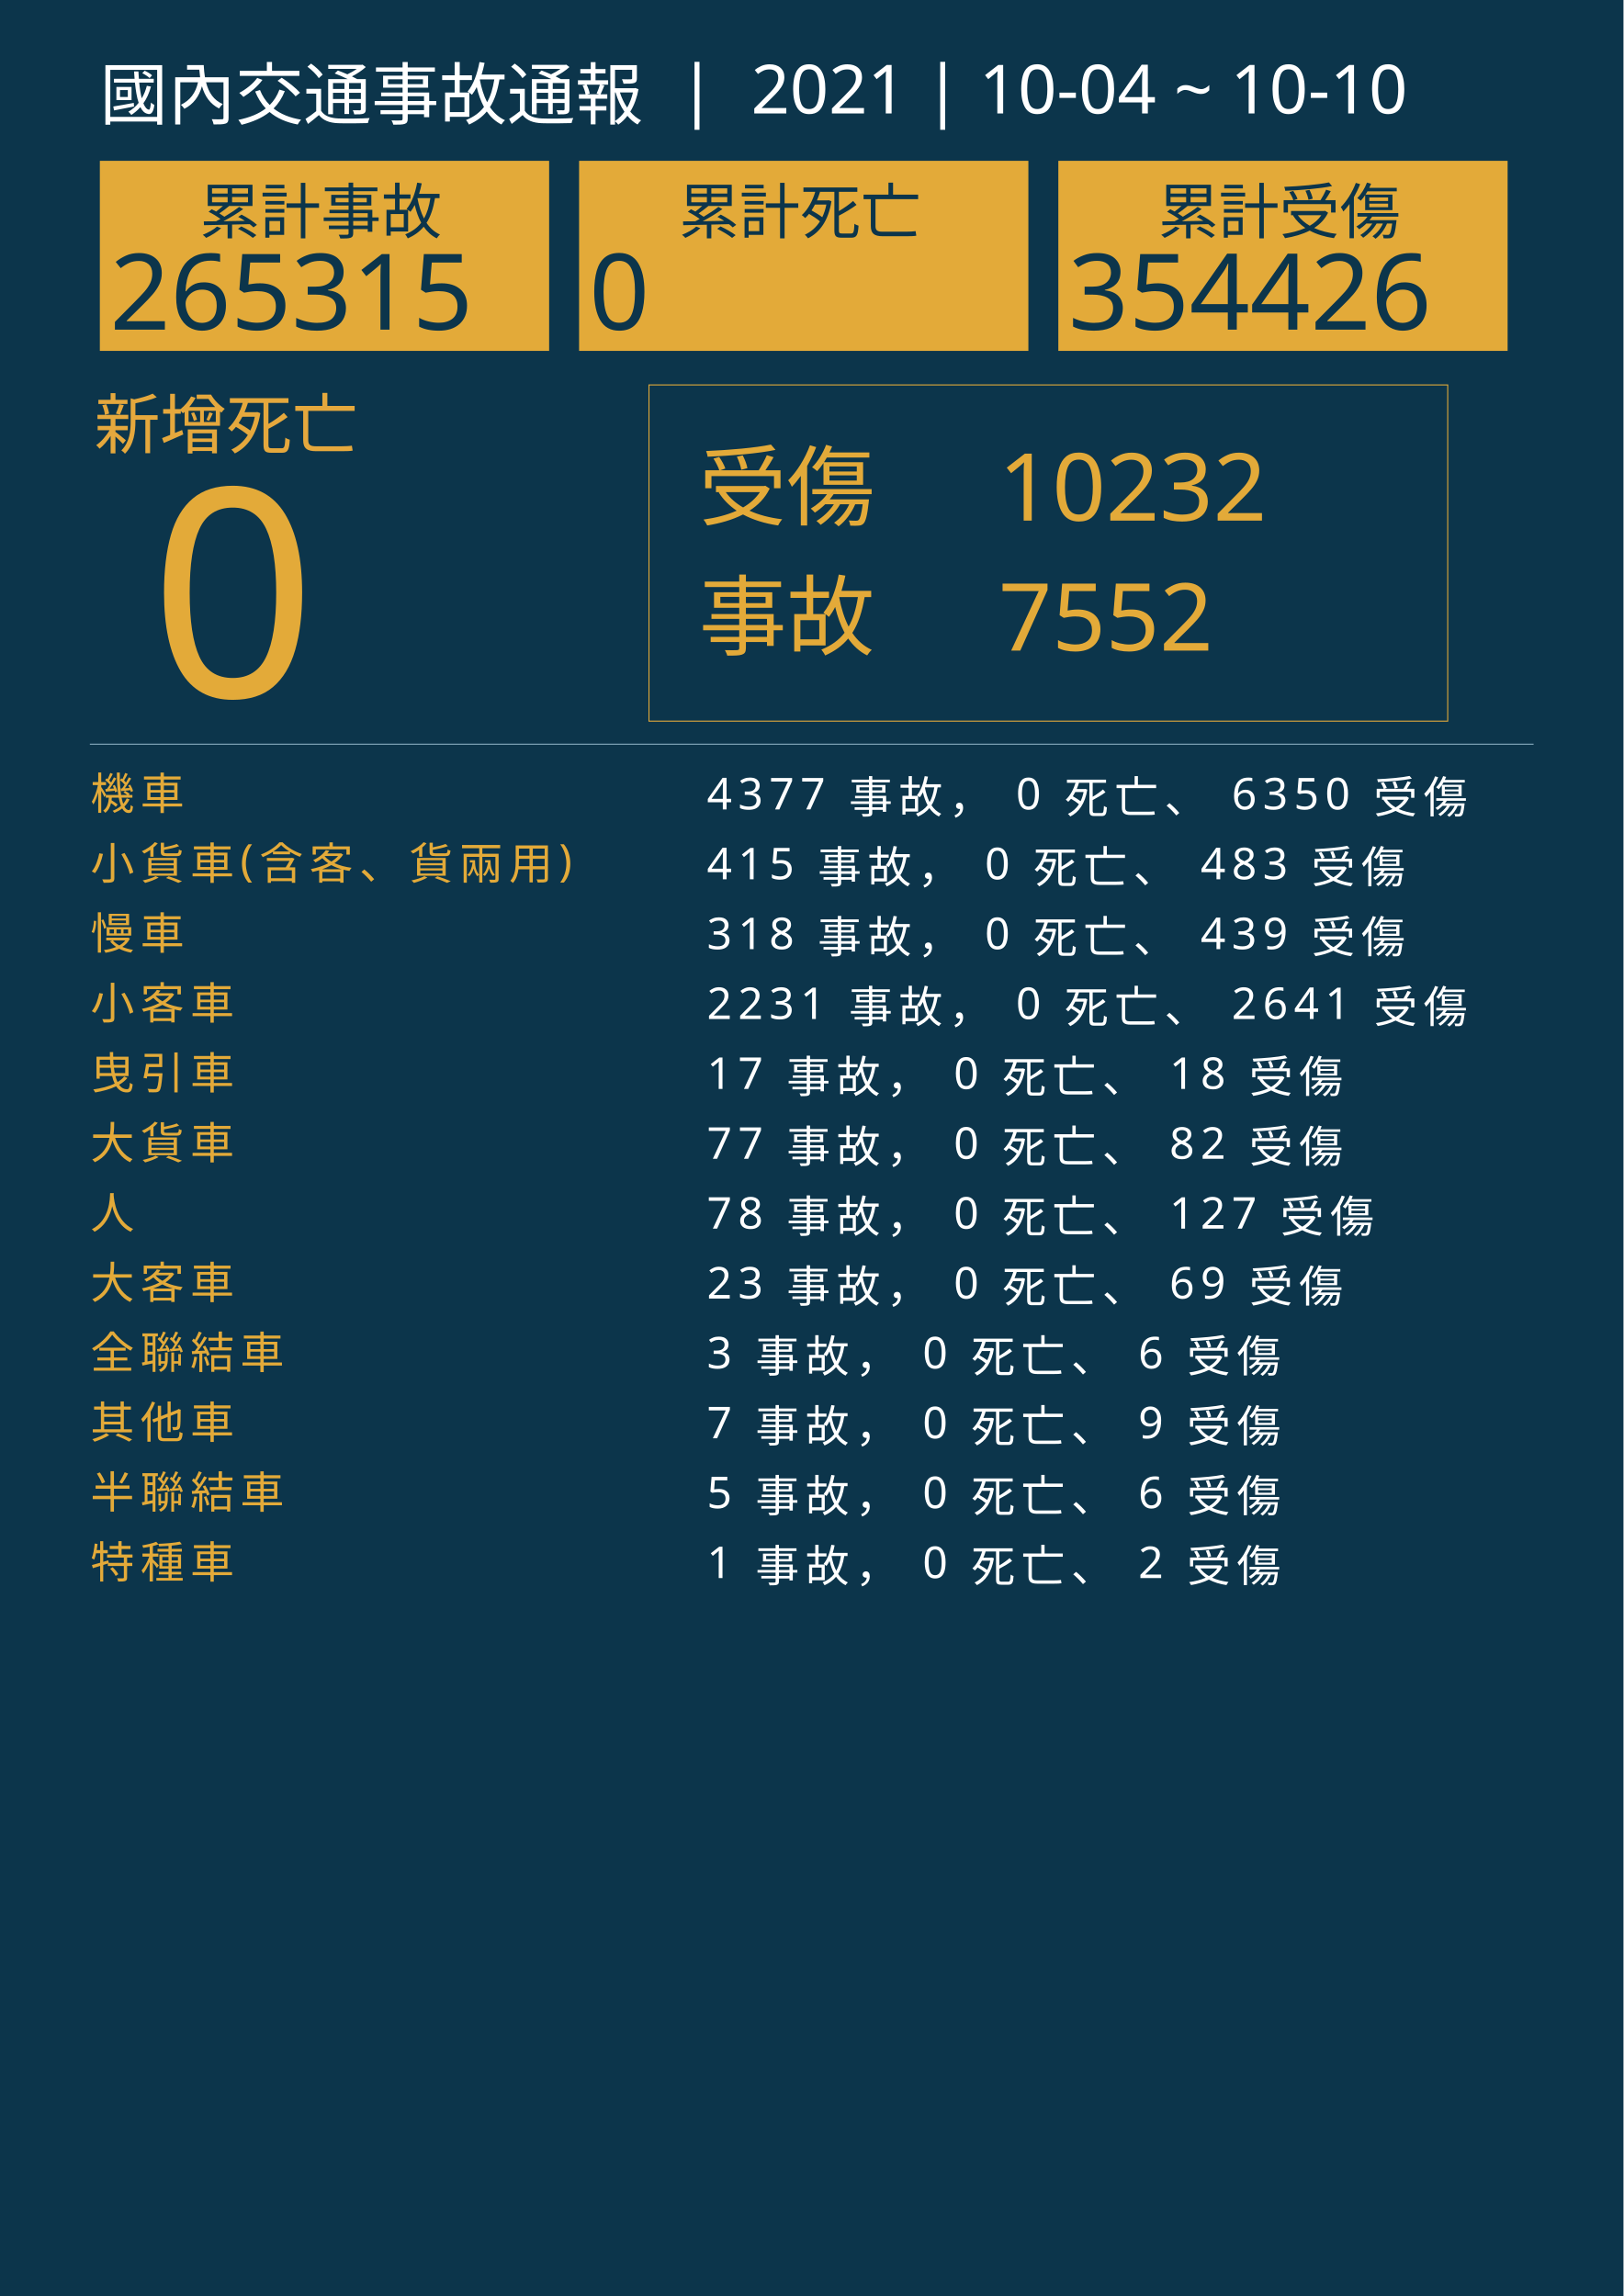
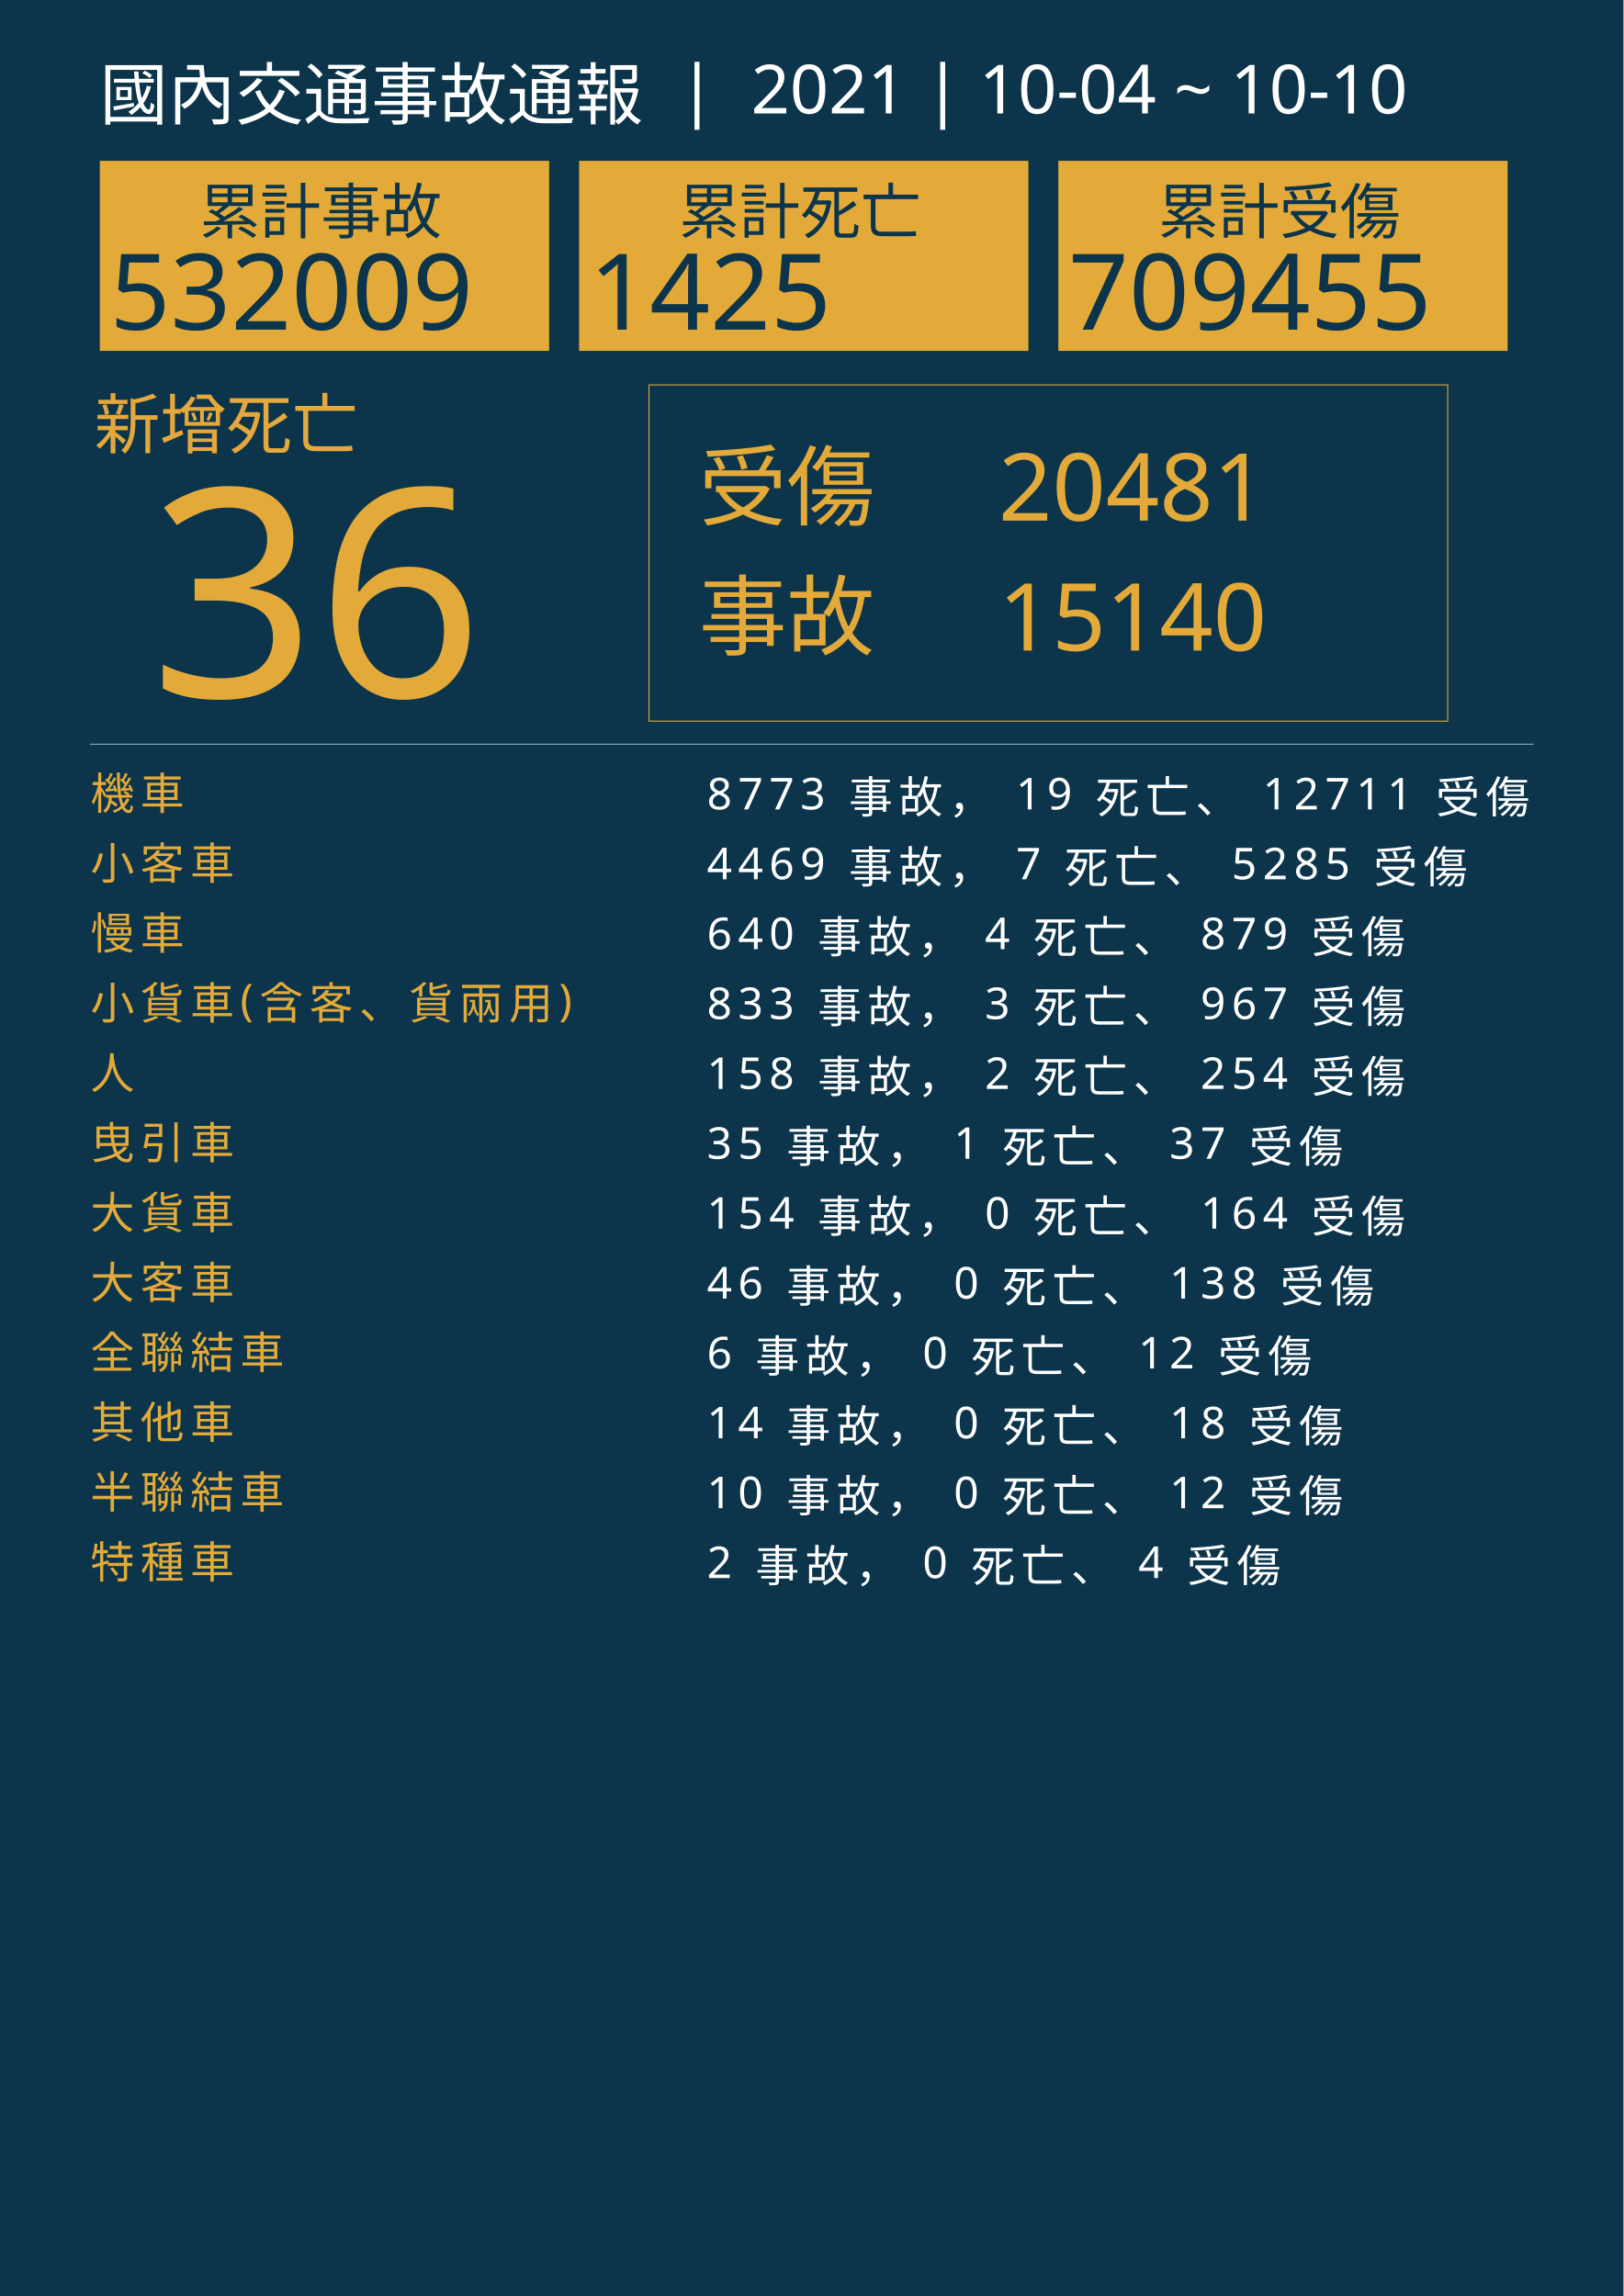
<svg xmlns="http://www.w3.org/2000/svg" version="1.1" id="圖層_1" x="0px" y="0px" viewBox="0 0 1626 2300" style="enable-background:new 0 0 1626 2300;" xml:space="preserve">
  <style type="text/css">
	.st0{fill:#0C354B;}
	.st1{fill:#E5A83D;}
	.st2{font-family:'NotoSansCJKtc-Bold-B5pc-H';}
	.st3{font-size:66px;}
	.st4{fill:#E3AA39;}
	.st5{font-family:'Arial-BoldMT';}
	.st6{font-size:291.776px;}
	.st7{fill:none;stroke:#E3AA39;stroke-miterlimit:10;}
	.st8{font-family:'NotoSansCJKtc-Light-B5pc-H';}
	.st9{font-size:88px;}
	.st10{font-family:'NotoSansCJKtc-Medium-B5pc-H';}
	.st11{font-size:94px;}
	.st12{fill:none;stroke:#8AAFC1;stroke-miterlimit:10;}
	.st13{font-size:60.649px;}
	.st14{font-size:106px;}
	.st15{fill:none;}
	.st16{font-size:44px;}
	.st17{letter-spacing:6;}
	.st18{fill:#FFFFFF;}
	.st19{letter-spacing:1;}
	.st20{font-size:68px;}
</style>
  <rect class="st0" width="1626" height="2300" />
  <text transform="matrix(1 0 0 1 94.5001 449.017)" class="st1 st2 st3">新增死亡</text>
  <g>
-     <text transform="matrix(1 0 0 1 150 698.1412)" class="st4 st5 st6">0</text>
+     <text transform="matrix(1 0 0 1 150 698.1412)" class="st4 st5 st6">36</text>
  </g>
  <g>
    <rect x="650" y="385.6" class="st7" width="800" height="336.8" />
    <g>
      <text transform="matrix(1 0 0 1 700 519.593)" class="st4 st8 st9">受傷</text>
-       <text transform="matrix(1 0 0 1 1000 521.5084)" class="st4 st10 st11">10232</text>
-       <text transform="matrix(1 0 0 1 1000 651.7274)" class="st4 st10 st11">7552</text>
+       <text transform="matrix(1 0 0 1 1000 521.5084)" class="st4 st10 st11">20481</text>
+       <text transform="matrix(1 0 0 1 1000 651.7274)" class="st4 st10 st11">15140</text>
      <text transform="matrix(1 0 0 1 700 649.4965)" class="st4 st8 st9">事故</text>
    </g>
  </g>
  <line class="st12" x1="90" y1="745.5" x2="1536" y2="745.5" />
  <g>
    <g>
      <rect x="100" y="161.1" class="st4" width="450" height="190.4" />
      <g>
        <text transform="matrix(1 0 0 1 200 233.9079)" class="st0 st10 st13">累計事故</text>
        <g>
-           <text transform="matrix(1 0 0 1 110 330.2121)" class="st0 st5 st14">265315</text>
+           <text transform="matrix(1 0 0 1 110 330.2121)" class="st0 st5 st14">532009</text>
        </g>
      </g>
    </g>
    <g>
      <rect x="580" y="161.1" class="st4" width="450" height="190.4" />
      <g>
        <text transform="matrix(1 0 0 1 680 233.908)" class="st0 st10 st13">累計死亡</text>
        <g>
-           <text transform="matrix(1 0 0 1 590 330.2122)" class="st0 st5 st14">0</text>
+           <text transform="matrix(1 0 0 1 590 330.2122)" class="st0 st5 st14">1425</text>
        </g>
      </g>
    </g>
    <g>
      <rect x="1060" y="161.1" class="st4" width="450" height="190.4" />
      <g>
        <text transform="matrix(1 0 0 1 1160 233.908)" class="st0 st10 st13">累計受傷</text>
        <g>
-           <text transform="matrix(1 0 0 1 1070 330.2122)" class="st0 st5 st14">354426</text>
+           <text transform="matrix(1 0 0 1 1070 330.2122)" class="st0 st5 st14">709455</text>
        </g>
      </g>
    </g>
  </g>
  <rect x="90.6" y="772.1" class="st15" width="1141.8" height="314.8" />
  <text transform="matrix(1 0 0 1 90.5591 810.7965)">
    <tspan x="0" y="0" class="st4 st10 st16 st17">機車</tspan>
-     <tspan x="600" y="0" class="st18 st10 st16 st17"> 4377 事故， 0 死亡、 6350 受傷</tspan>
-     <tspan x="0" y="70" class="st4 st10 st16 st17">小貨車(含客、貨兩用)</tspan>
-     <tspan x="600" y="70" class="st18 st10 st16 st17"> 415 事故， 0 死亡、 483 受傷</tspan>
+     <tspan x="600" y="0" class="st18 st10 st16 st17"> 8773 事故， 19 死亡、 12711 受傷</tspan>
+     <tspan x="0" y="70" class="st4 st10 st16 st17">小客車</tspan>
+     <tspan x="600" y="70" class="st18 st10 st16 st17"> 4469 事故， 7 死亡、 5285 受傷</tspan>
    <tspan x="0" y="140" class="st4 st10 st16 st17">慢車</tspan>
-     <tspan x="600" y="140" class="st18 st10 st16 st17"> 318 事故， 0 死亡、 439 受傷</tspan>
-     <tspan x="0" y="210" class="st4 st10 st16 st17">小客車</tspan>
-     <tspan x="600" y="210" class="st18 st10 st16 st17"> 2231 事故， 0 死亡、 2641 受傷</tspan>
-     <tspan x="0" y="280" class="st4 st10 st16 st17">曳引車</tspan>
-     <tspan x="600" y="280" class="st18 st10 st16 st17"> 17 事故， 0 死亡、 18 受傷</tspan>
-     <tspan x="0" y="350" class="st4 st10 st16 st17">大貨車</tspan>
-     <tspan x="600" y="350" class="st18 st10 st16 st17"> 77 事故， 0 死亡、 82 受傷</tspan>
-     <tspan x="0" y="420" class="st4 st10 st16 st17">人</tspan>
-     <tspan x="600" y="420" class="st18 st10 st16 st17"> 78 事故， 0 死亡、 127 受傷</tspan>
+     <tspan x="600" y="140" class="st18 st10 st16 st17"> 640 事故， 4 死亡、 879 受傷</tspan>
+     <tspan x="0" y="210" class="st4 st10 st16 st17">小貨車(含客、貨兩用)</tspan>
+     <tspan x="600" y="210" class="st18 st10 st16 st17"> 833 事故， 3 死亡、 967 受傷</tspan>
+     <tspan x="0" y="280" class="st4 st10 st16 st17">人</tspan>
+     <tspan x="600" y="280" class="st18 st10 st16 st17"> 158 事故， 2 死亡、 254 受傷</tspan>
+     <tspan x="0" y="350" class="st4 st10 st16 st17">曳引車</tspan>
+     <tspan x="600" y="350" class="st18 st10 st16 st17"> 35 事故， 1 死亡、 37 受傷</tspan>
+     <tspan x="0" y="420" class="st4 st10 st16 st17">大貨車</tspan>
+     <tspan x="600" y="420" class="st18 st10 st16 st17"> 154 事故， 0 死亡、 164 受傷</tspan>
    <tspan x="0" y="490" class="st4 st10 st16 st17">大客車</tspan>
-     <tspan x="600" y="490" class="st18 st10 st16 st17"> 23 事故， 0 死亡、 69 受傷</tspan>
+     <tspan x="600" y="490" class="st18 st10 st16 st17"> 46 事故， 0 死亡、 138 受傷</tspan>
    <tspan x="0" y="560" class="st4 st10 st16 st17">全聯結車</tspan>
-     <tspan x="600" y="560" class="st18 st10 st16 st17"> 3 事故， 0 死亡、 6 受傷</tspan>
+     <tspan x="600" y="560" class="st18 st10 st16 st17"> 6 事故， 0 死亡、 12 受傷</tspan>
    <tspan x="0" y="630" class="st4 st10 st16 st17">其他車</tspan>
-     <tspan x="600" y="630" class="st18 st10 st16 st17"> 7 事故， 0 死亡、 9 受傷</tspan>
+     <tspan x="600" y="630" class="st18 st10 st16 st17"> 14 事故， 0 死亡、 18 受傷</tspan>
    <tspan x="0" y="700" class="st4 st10 st16 st17">半聯結車</tspan>
-     <tspan x="600" y="700" class="st18 st10 st16 st17"> 5 事故， 0 死亡、 6 受傷</tspan>
+     <tspan x="600" y="700" class="st18 st10 st16 st17"> 10 事故， 0 死亡、 12 受傷</tspan>
    <tspan x="0" y="770" class="st4 st10 st16 st17">特種車</tspan>
-     <tspan x="600" y="770" class="st18 st10 st16 st17"> 1 事故， 0 死亡、 2 受傷</tspan>
+     <tspan x="600" y="770" class="st18 st10 st16 st17"> 2 事故， 0 死亡、 4 受傷</tspan>
  </text>
  <text transform="matrix(1 0 0 1 100 119.2712)" class="st18 st8 st20">國內交通事故通報  |  2021 | 10-04 ~ 10-10</text>
</svg>
